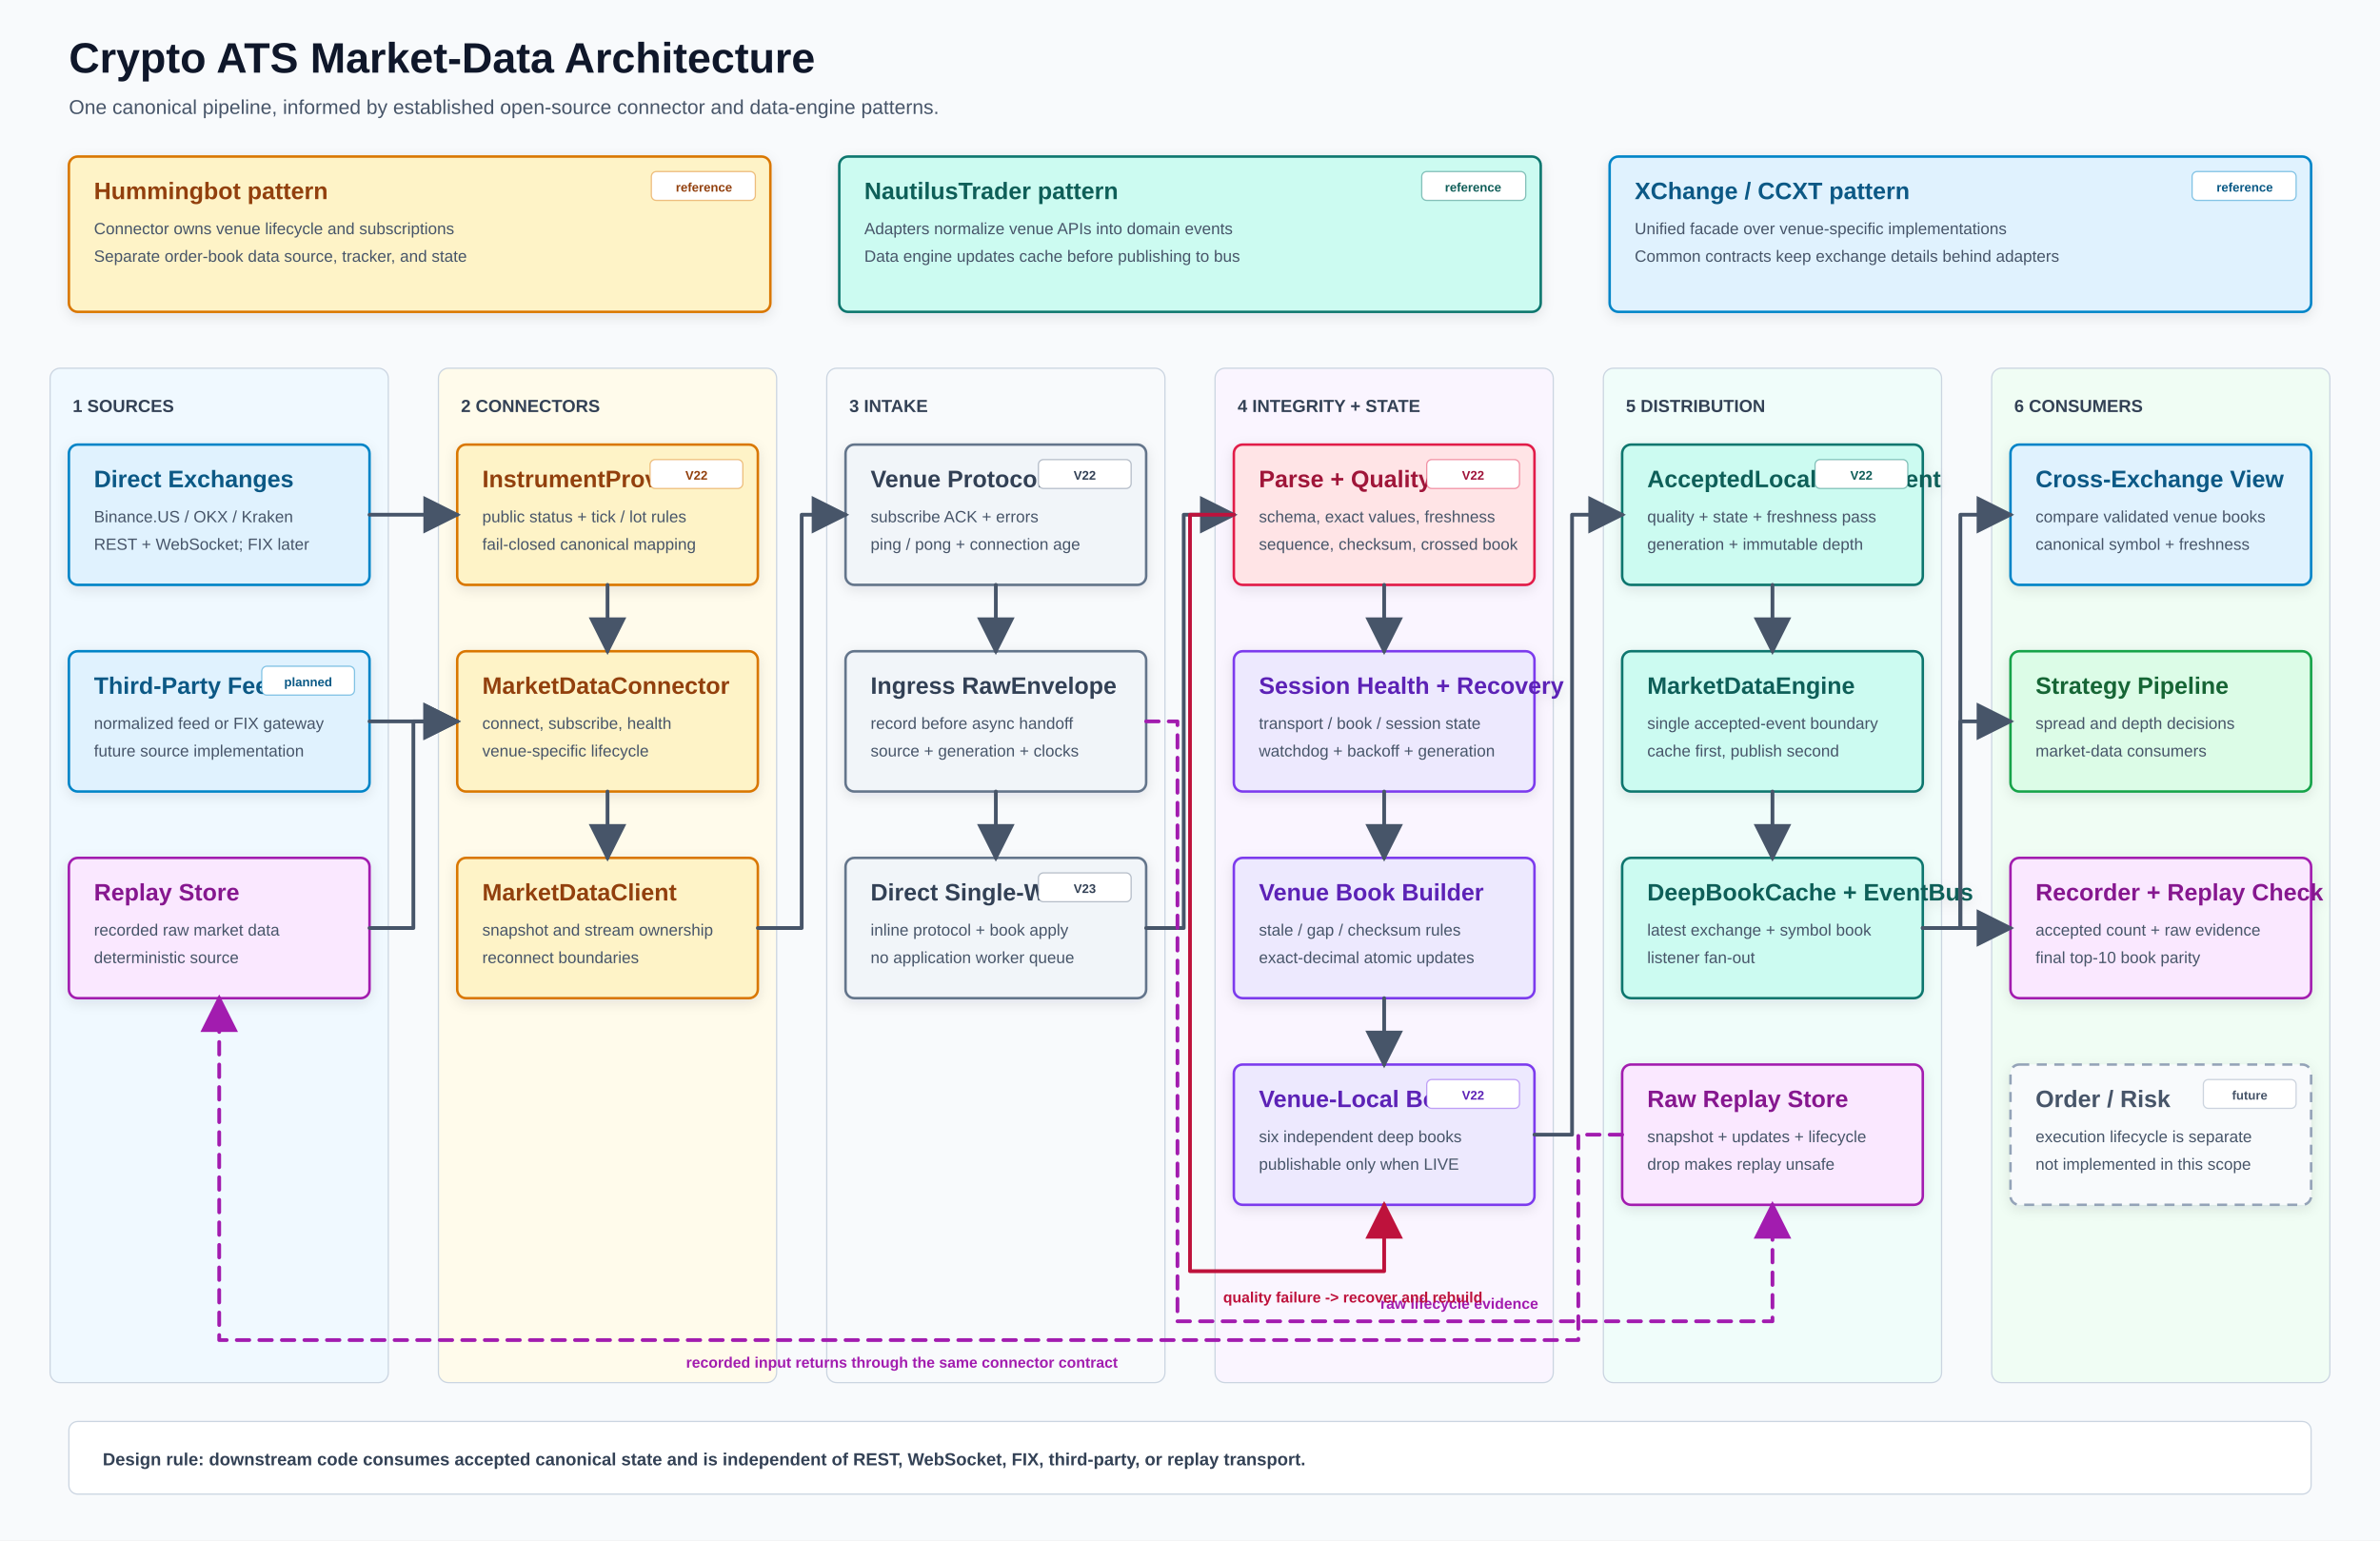
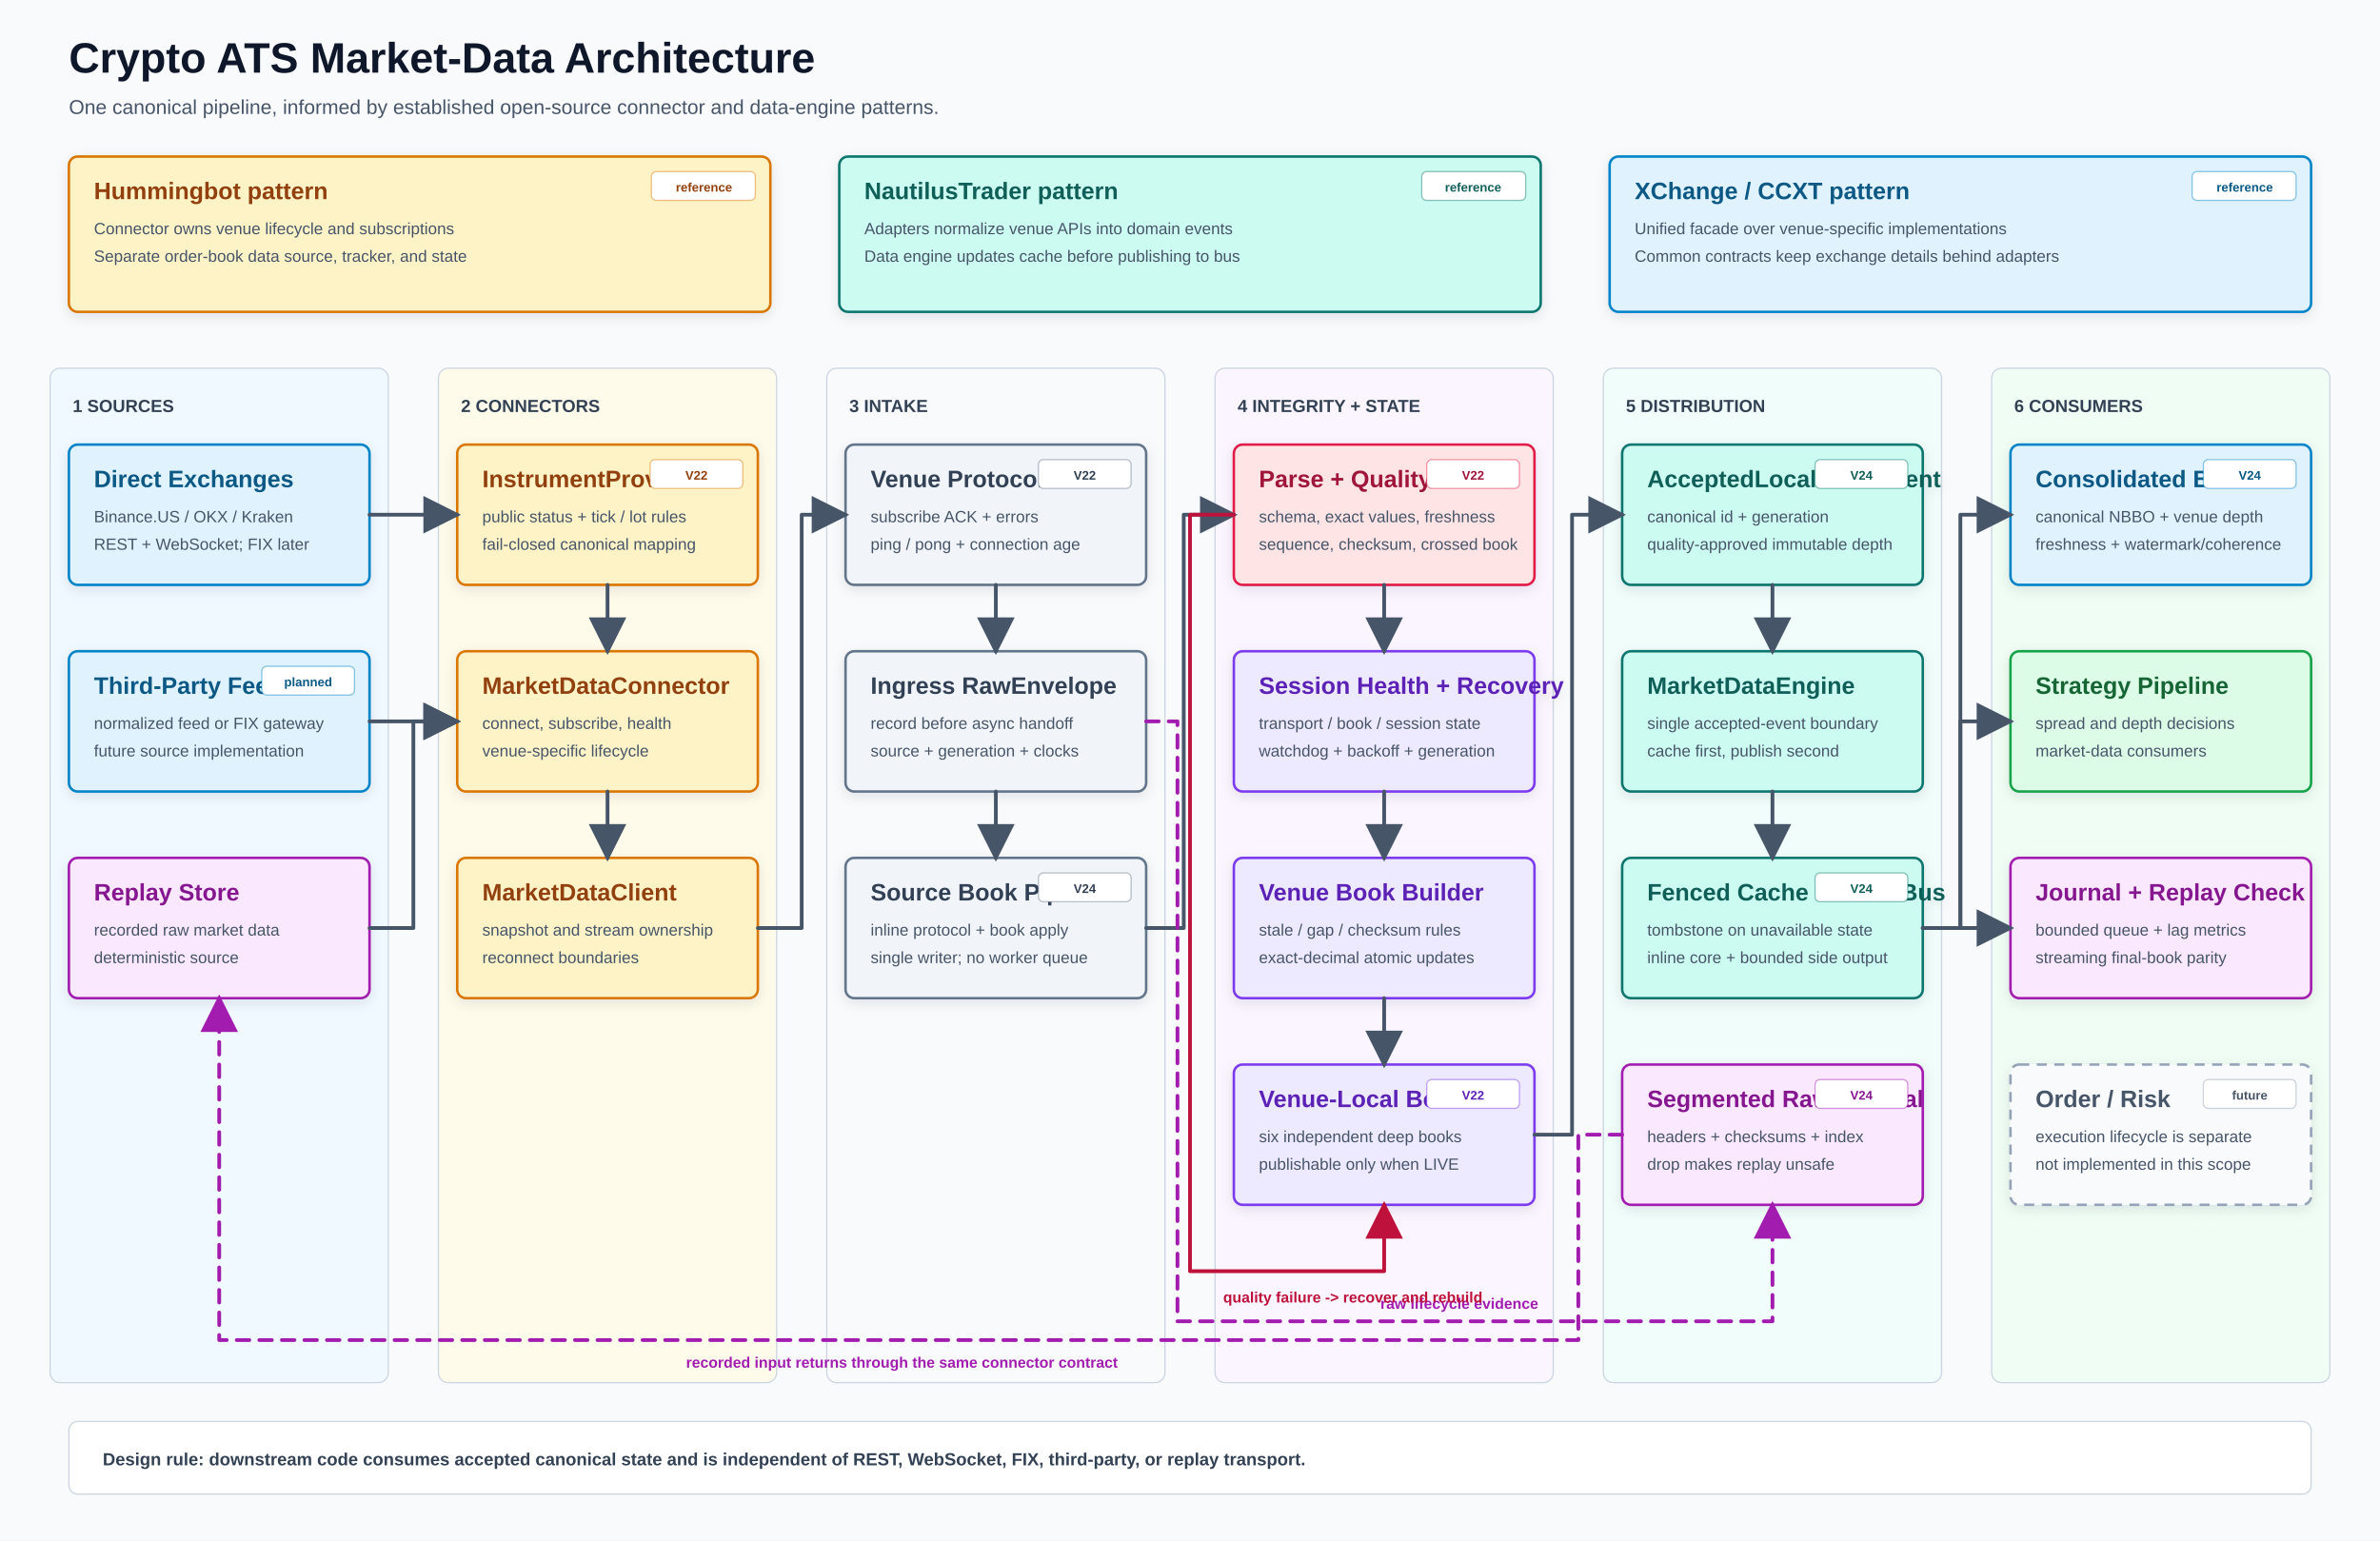
<svg xmlns="http://www.w3.org/2000/svg" width="1900" height="1230" viewBox="0 0 1900 1230" role="img" aria-labelledby="title desc">
  <defs>
    <marker id="arrow" markerWidth="12" markerHeight="12" refX="10" refY="6" orient="auto" markerUnits="strokeWidth">
      <path d="M1 1 L11 6 L1 11 Z" fill="#475569" />
    </marker>
    <marker id="failure-arrow" markerWidth="12" markerHeight="12" refX="10" refY="6" orient="auto" markerUnits="strokeWidth">
      <path d="M1 1 L11 6 L1 11 Z" fill="#be123c" />
    </marker>
    <marker id="replay-arrow" markerWidth="12" markerHeight="12" refX="10" refY="6" orient="auto" markerUnits="strokeWidth">
      <path d="M1 1 L11 6 L1 11 Z" fill="#a21caf" />
    </marker>
    <filter id="shadow" x="-15%" y="-15%" width="130%" height="140%">
      <feDropShadow dx="0" dy="3" stdDeviation="5" flood-color="#0f172a" flood-opacity="0.10" />
    </filter>
  </defs>
  <rect width="1900" height="1230" fill="#f8fafc" />
  <text x="55" y="58" font-family="Arial, sans-serif" font-size="34" font-weight="700" fill="#0f172a" text-anchor="start">Crypto ATS Market-Data Architecture</text>
  <text x="55" y="91" font-family="Arial, sans-serif" font-size="16" font-weight="400" fill="#475569" text-anchor="start">One canonical pipeline, informed by established open-source connector and data-engine patterns.</text>
  <g filter="url(#shadow)">
    <rect x="55" y="125" width="560" height="124" rx="7" fill="#fef3c7" stroke="#d97706" stroke-width="2" />
    <text x="75" y="159" font-family="Arial, sans-serif" font-size="19" font-weight="700" fill="#92400e" text-anchor="start">Hummingbot pattern</text>
    <text x="75" y="187" font-family="Arial, sans-serif" font-size="13" font-weight="400" fill="#475569" text-anchor="start">Connector owns venue lifecycle and subscriptions</text>
    <text x="75" y="209" font-family="Arial, sans-serif" font-size="13" font-weight="400" fill="#475569" text-anchor="start">Separate order-book data source, tracker, and state</text>
    <rect x="520" y="137" width="83" height="23" rx="4" fill="#ffffff" stroke="#d97706" stroke-opacity="0.45" />
    <text x="562" y="153" font-family="Arial, sans-serif" font-size="10" font-weight="700" fill="#92400e" text-anchor="middle">reference</text>
  </g>
  <g filter="url(#shadow)">
    <rect x="670" y="125" width="560" height="124" rx="7" fill="#ccfbf1" stroke="#0f766e" stroke-width="2" />
    <text x="690" y="159" font-family="Arial, sans-serif" font-size="19" font-weight="700" fill="#115e59" text-anchor="start">NautilusTrader pattern</text>
    <text x="690" y="187" font-family="Arial, sans-serif" font-size="13" font-weight="400" fill="#475569" text-anchor="start">Adapters normalize venue APIs into domain events</text>
    <text x="690" y="209" font-family="Arial, sans-serif" font-size="13" font-weight="400" fill="#475569" text-anchor="start">Data engine updates cache before publishing to bus</text>
    <rect x="1135" y="137" width="83" height="23" rx="4" fill="#ffffff" stroke="#0f766e" stroke-opacity="0.45" />
    <text x="1176" y="153" font-family="Arial, sans-serif" font-size="10" font-weight="700" fill="#115e59" text-anchor="middle">reference</text>
  </g>
  <g filter="url(#shadow)">
    <rect x="1285" y="125" width="560" height="124" rx="7" fill="#e0f2fe" stroke="#0284c7" stroke-width="2" />
    <text x="1305" y="159" font-family="Arial, sans-serif" font-size="19" font-weight="700" fill="#075985" text-anchor="start">XChange / CCXT pattern</text>
    <text x="1305" y="187" font-family="Arial, sans-serif" font-size="13" font-weight="400" fill="#475569" text-anchor="start">Unified facade over venue-specific implementations</text>
    <text x="1305" y="209" font-family="Arial, sans-serif" font-size="13" font-weight="400" fill="#475569" text-anchor="start">Common contracts keep exchange details behind adapters</text>
    <rect x="1750" y="137" width="83" height="23" rx="4" fill="#ffffff" stroke="#0284c7" stroke-opacity="0.45" />
    <text x="1792" y="153" font-family="Arial, sans-serif" font-size="10" font-weight="700" fill="#075985" text-anchor="middle">reference</text>
  </g>
  <rect x="40" y="294" width="270" height="810" rx="8" fill="#f0f9ff" stroke="#cbd5e1" />
  <text x="58" y="329" font-family="Arial, sans-serif" font-size="14" font-weight="700" fill="#334155" text-anchor="start">1  SOURCES</text>
  <rect x="350" y="294" width="270" height="810" rx="8" fill="#fffbeb" stroke="#cbd5e1" />
  <text x="368" y="329" font-family="Arial, sans-serif" font-size="14" font-weight="700" fill="#334155" text-anchor="start">2  CONNECTORS</text>
  <rect x="660" y="294" width="270" height="810" rx="8" fill="#f8fafc" stroke="#cbd5e1" />
  <text x="678" y="329" font-family="Arial, sans-serif" font-size="14" font-weight="700" fill="#334155" text-anchor="start">3  INTAKE</text>
  <rect x="970" y="294" width="270" height="810" rx="8" fill="#faf5ff" stroke="#cbd5e1" />
  <text x="988" y="329" font-family="Arial, sans-serif" font-size="14" font-weight="700" fill="#334155" text-anchor="start">4  INTEGRITY + STATE</text>
  <rect x="1280" y="294" width="270" height="810" rx="8" fill="#f0fdfa" stroke="#cbd5e1" />
  <text x="1298" y="329" font-family="Arial, sans-serif" font-size="14" font-weight="700" fill="#334155" text-anchor="start">5  DISTRIBUTION</text>
  <rect x="1590" y="294" width="270" height="810" rx="8" fill="#f0fdf4" stroke="#cbd5e1" />
  <text x="1608" y="329" font-family="Arial, sans-serif" font-size="14" font-weight="700" fill="#334155" text-anchor="start">6  CONSUMERS</text>
  <g filter="url(#shadow)">
    <rect x="55" y="355" width="240" height="112" rx="7" fill="#e0f2fe" stroke="#0284c7" stroke-width="2" />
    <text x="75" y="389" font-family="Arial, sans-serif" font-size="19" font-weight="700" fill="#075985" text-anchor="start">Direct Exchanges</text>
    <text x="75" y="417" font-family="Arial, sans-serif" font-size="13" font-weight="400" fill="#475569" text-anchor="start">Binance.US / OKX / Kraken</text>
    <text x="75" y="439" font-family="Arial, sans-serif" font-size="13" font-weight="400" fill="#475569" text-anchor="start">REST + WebSocket; FIX later</text>
  </g>
  <g filter="url(#shadow)">
    <rect x="55" y="520" width="240" height="112" rx="7" fill="#e0f2fe" stroke="#0284c7" stroke-width="2" />
    <text x="75" y="554" font-family="Arial, sans-serif" font-size="19" font-weight="700" fill="#075985" text-anchor="start">Third-Party Feeds</text>
    <text x="75" y="582" font-family="Arial, sans-serif" font-size="13" font-weight="400" fill="#475569" text-anchor="start">normalized feed or FIX gateway</text>
    <text x="75" y="604" font-family="Arial, sans-serif" font-size="13" font-weight="400" fill="#475569" text-anchor="start">future source implementation</text>
    <rect x="209" y="532" width="74" height="23" rx="4" fill="#ffffff" stroke="#0284c7" stroke-opacity="0.45" />
    <text x="246" y="548" font-family="Arial, sans-serif" font-size="10" font-weight="700" fill="#075985" text-anchor="middle">planned</text>
  </g>
  <g filter="url(#shadow)">
    <rect x="55" y="685" width="240" height="112" rx="7" fill="#fae8ff" stroke="#a21caf" stroke-width="2" />
    <text x="75" y="719" font-family="Arial, sans-serif" font-size="19" font-weight="700" fill="#86198f" text-anchor="start">Replay Store</text>
    <text x="75" y="747" font-family="Arial, sans-serif" font-size="13" font-weight="400" fill="#475569" text-anchor="start">recorded raw market data</text>
    <text x="75" y="769" font-family="Arial, sans-serif" font-size="13" font-weight="400" fill="#475569" text-anchor="start">deterministic source</text>
  </g>
  <g filter="url(#shadow)">
    <rect x="365" y="355" width="240" height="112" rx="7" fill="#fef3c7" stroke="#d97706" stroke-width="2" />
    <text x="385" y="389" font-family="Arial, sans-serif" font-size="19" font-weight="700" fill="#92400e" text-anchor="start">InstrumentProvider</text>
    <text x="385" y="417" font-family="Arial, sans-serif" font-size="13" font-weight="400" fill="#475569" text-anchor="start">public status + tick / lot rules</text>
    <text x="385" y="439" font-family="Arial, sans-serif" font-size="13" font-weight="400" fill="#475569" text-anchor="start">fail-closed canonical mapping</text>
    <rect x="519" y="367" width="74" height="23" rx="4" fill="#ffffff" stroke="#d97706" stroke-opacity="0.45" />
    <text x="556" y="383" font-family="Arial, sans-serif" font-size="10" font-weight="700" fill="#92400e" text-anchor="middle">V22</text>
  </g>
  <g filter="url(#shadow)">
    <rect x="365" y="520" width="240" height="112" rx="7" fill="#fef3c7" stroke="#d97706" stroke-width="2" />
    <text x="385" y="554" font-family="Arial, sans-serif" font-size="19" font-weight="700" fill="#92400e" text-anchor="start">MarketDataConnector</text>
    <text x="385" y="582" font-family="Arial, sans-serif" font-size="13" font-weight="400" fill="#475569" text-anchor="start">connect, subscribe, health</text>
    <text x="385" y="604" font-family="Arial, sans-serif" font-size="13" font-weight="400" fill="#475569" text-anchor="start">venue-specific lifecycle</text>
  </g>
  <g filter="url(#shadow)">
    <rect x="365" y="685" width="240" height="112" rx="7" fill="#fef3c7" stroke="#d97706" stroke-width="2" />
    <text x="385" y="719" font-family="Arial, sans-serif" font-size="19" font-weight="700" fill="#92400e" text-anchor="start">MarketDataClient</text>
    <text x="385" y="747" font-family="Arial, sans-serif" font-size="13" font-weight="400" fill="#475569" text-anchor="start">snapshot and stream ownership</text>
    <text x="385" y="769" font-family="Arial, sans-serif" font-size="13" font-weight="400" fill="#475569" text-anchor="start">reconnect boundaries</text>
  </g>
  <g filter="url(#shadow)">
    <rect x="675" y="355" width="240" height="112" rx="7" fill="#f1f5f9" stroke="#64748b" stroke-width="2" />
    <text x="695" y="389" font-family="Arial, sans-serif" font-size="19" font-weight="700" fill="#334155" text-anchor="start">Venue Protocol</text>
    <text x="695" y="417" font-family="Arial, sans-serif" font-size="13" font-weight="400" fill="#475569" text-anchor="start">subscribe ACK + errors</text>
    <text x="695" y="439" font-family="Arial, sans-serif" font-size="13" font-weight="400" fill="#475569" text-anchor="start">ping / pong + connection age</text>
    <rect x="829" y="367" width="74" height="23" rx="4" fill="#ffffff" stroke="#64748b" stroke-opacity="0.45" />
    <text x="866" y="383" font-family="Arial, sans-serif" font-size="10" font-weight="700" fill="#334155" text-anchor="middle">V22</text>
  </g>
  <g filter="url(#shadow)">
    <rect x="675" y="520" width="240" height="112" rx="7" fill="#f1f5f9" stroke="#64748b" stroke-width="2" />
    <text x="695" y="554" font-family="Arial, sans-serif" font-size="19" font-weight="700" fill="#334155" text-anchor="start">Ingress RawEnvelope</text>
    <text x="695" y="582" font-family="Arial, sans-serif" font-size="13" font-weight="400" fill="#475569" text-anchor="start">record before async handoff</text>
    <text x="695" y="604" font-family="Arial, sans-serif" font-size="13" font-weight="400" fill="#475569" text-anchor="start">source + generation + clocks</text>
  </g>
  <g filter="url(#shadow)">
    <rect x="675" y="685" width="240" height="112" rx="7" fill="#f1f5f9" stroke="#64748b" stroke-width="2" />
-     <text x="695" y="719" font-family="Arial, sans-serif" font-size="19" font-weight="700" fill="#334155" text-anchor="start">Direct Single-Writer</text>
+     <text x="695" y="719" font-family="Arial, sans-serif" font-size="19" font-weight="700" fill="#334155" text-anchor="start">Source Book Pipeline</text>
    <text x="695" y="747" font-family="Arial, sans-serif" font-size="13" font-weight="400" fill="#475569" text-anchor="start">inline protocol + book apply</text>
-     <text x="695" y="769" font-family="Arial, sans-serif" font-size="13" font-weight="400" fill="#475569" text-anchor="start">no application worker queue</text>
+     <text x="695" y="769" font-family="Arial, sans-serif" font-size="13" font-weight="400" fill="#475569" text-anchor="start">single writer; no worker queue</text>
    <rect x="829" y="697" width="74" height="23" rx="4" fill="#ffffff" stroke="#64748b" stroke-opacity="0.45" />
-     <text x="866" y="713" font-family="Arial, sans-serif" font-size="10" font-weight="700" fill="#334155" text-anchor="middle">V23</text>
+     <text x="866" y="713" font-family="Arial, sans-serif" font-size="10" font-weight="700" fill="#334155" text-anchor="middle">V24</text>
  </g>
  <g filter="url(#shadow)">
    <rect x="985" y="355" width="240" height="112" rx="7" fill="#ffe4e6" stroke="#e11d48" stroke-width="2" />
    <text x="1005" y="389" font-family="Arial, sans-serif" font-size="19" font-weight="700" fill="#9f1239" text-anchor="start">Parse + Quality Gate</text>
    <text x="1005" y="417" font-family="Arial, sans-serif" font-size="13" font-weight="400" fill="#475569" text-anchor="start">schema, exact values, freshness</text>
    <text x="1005" y="439" font-family="Arial, sans-serif" font-size="13" font-weight="400" fill="#475569" text-anchor="start">sequence, checksum, crossed book</text>
    <rect x="1139" y="367" width="74" height="23" rx="4" fill="#ffffff" stroke="#e11d48" stroke-opacity="0.45" />
    <text x="1176" y="383" font-family="Arial, sans-serif" font-size="10" font-weight="700" fill="#9f1239" text-anchor="middle">V22</text>
  </g>
  <g filter="url(#shadow)">
    <rect x="985" y="520" width="240" height="112" rx="7" fill="#ede9fe" stroke="#7c3aed" stroke-width="2" />
    <text x="1005" y="554" font-family="Arial, sans-serif" font-size="19" font-weight="700" fill="#5b21b6" text-anchor="start">Session Health + Recovery</text>
    <text x="1005" y="582" font-family="Arial, sans-serif" font-size="13" font-weight="400" fill="#475569" text-anchor="start">transport / book / session state</text>
    <text x="1005" y="604" font-family="Arial, sans-serif" font-size="13" font-weight="400" fill="#475569" text-anchor="start">watchdog + backoff + generation</text>
  </g>
  <g filter="url(#shadow)">
    <rect x="985" y="685" width="240" height="112" rx="7" fill="#ede9fe" stroke="#7c3aed" stroke-width="2" />
    <text x="1005" y="719" font-family="Arial, sans-serif" font-size="19" font-weight="700" fill="#5b21b6" text-anchor="start">Venue Book Builder</text>
    <text x="1005" y="747" font-family="Arial, sans-serif" font-size="13" font-weight="400" fill="#475569" text-anchor="start">stale / gap / checksum rules</text>
    <text x="1005" y="769" font-family="Arial, sans-serif" font-size="13" font-weight="400" fill="#475569" text-anchor="start">exact-decimal atomic updates</text>
  </g>
  <g filter="url(#shadow)">
    <rect x="985" y="850" width="240" height="112" rx="7" fill="#ede9fe" stroke="#7c3aed" stroke-width="2" />
    <text x="1005" y="884" font-family="Arial, sans-serif" font-size="19" font-weight="700" fill="#5b21b6" text-anchor="start">Venue-Local Books</text>
    <text x="1005" y="912" font-family="Arial, sans-serif" font-size="13" font-weight="400" fill="#475569" text-anchor="start">six independent deep books</text>
    <text x="1005" y="934" font-family="Arial, sans-serif" font-size="13" font-weight="400" fill="#475569" text-anchor="start">publishable only when LIVE</text>
    <rect x="1139" y="862" width="74" height="23" rx="4" fill="#ffffff" stroke="#7c3aed" stroke-opacity="0.45" />
    <text x="1176" y="878" font-family="Arial, sans-serif" font-size="10" font-weight="700" fill="#5b21b6" text-anchor="middle">V22</text>
  </g>
  <g filter="url(#shadow)">
    <rect x="1295" y="355" width="240" height="112" rx="7" fill="#ccfbf1" stroke="#0f766e" stroke-width="2" />
    <text x="1315" y="389" font-family="Arial, sans-serif" font-size="19" font-weight="700" fill="#115e59" text-anchor="start">AcceptedLocalBookEvent</text>
-     <text x="1315" y="417" font-family="Arial, sans-serif" font-size="13" font-weight="400" fill="#475569" text-anchor="start">quality + state + freshness pass</text>
-     <text x="1315" y="439" font-family="Arial, sans-serif" font-size="13" font-weight="400" fill="#475569" text-anchor="start">generation + immutable depth</text>
+     <text x="1315" y="417" font-family="Arial, sans-serif" font-size="13" font-weight="400" fill="#475569" text-anchor="start">canonical id + generation</text>
+     <text x="1315" y="439" font-family="Arial, sans-serif" font-size="13" font-weight="400" fill="#475569" text-anchor="start">quality-approved immutable depth</text>
    <rect x="1449" y="367" width="74" height="23" rx="4" fill="#ffffff" stroke="#0f766e" stroke-opacity="0.45" />
-     <text x="1486" y="383" font-family="Arial, sans-serif" font-size="10" font-weight="700" fill="#115e59" text-anchor="middle">V22</text>
+     <text x="1486" y="383" font-family="Arial, sans-serif" font-size="10" font-weight="700" fill="#115e59" text-anchor="middle">V24</text>
  </g>
  <g filter="url(#shadow)">
    <rect x="1295" y="520" width="240" height="112" rx="7" fill="#ccfbf1" stroke="#0f766e" stroke-width="2" />
    <text x="1315" y="554" font-family="Arial, sans-serif" font-size="19" font-weight="700" fill="#115e59" text-anchor="start">MarketDataEngine</text>
    <text x="1315" y="582" font-family="Arial, sans-serif" font-size="13" font-weight="400" fill="#475569" text-anchor="start">single accepted-event boundary</text>
    <text x="1315" y="604" font-family="Arial, sans-serif" font-size="13" font-weight="400" fill="#475569" text-anchor="start">cache first, publish second</text>
  </g>
  <g filter="url(#shadow)">
    <rect x="1295" y="685" width="240" height="112" rx="7" fill="#ccfbf1" stroke="#0f766e" stroke-width="2" />
-     <text x="1315" y="719" font-family="Arial, sans-serif" font-size="19" font-weight="700" fill="#115e59" text-anchor="start">DeepBookCache + EventBus</text>
-     <text x="1315" y="747" font-family="Arial, sans-serif" font-size="13" font-weight="400" fill="#475569" text-anchor="start">latest exchange + symbol book</text>
-     <text x="1315" y="769" font-family="Arial, sans-serif" font-size="13" font-weight="400" fill="#475569" text-anchor="start">listener fan-out</text>
+     <text x="1315" y="719" font-family="Arial, sans-serif" font-size="19" font-weight="700" fill="#115e59" text-anchor="start">Fenced Cache + EventBus</text>
+     <text x="1315" y="747" font-family="Arial, sans-serif" font-size="13" font-weight="400" fill="#475569" text-anchor="start">tombstone on unavailable state</text>
+     <text x="1315" y="769" font-family="Arial, sans-serif" font-size="13" font-weight="400" fill="#475569" text-anchor="start">inline core + bounded side output</text>
+     <rect x="1449" y="697" width="74" height="23" rx="4" fill="#ffffff" stroke="#0f766e" stroke-opacity="0.45" />
+     <text x="1486" y="713" font-family="Arial, sans-serif" font-size="10" font-weight="700" fill="#115e59" text-anchor="middle">V24</text>
  </g>
  <g filter="url(#shadow)">
    <rect x="1295" y="850" width="240" height="112" rx="7" fill="#fae8ff" stroke="#a21caf" stroke-width="2" />
-     <text x="1315" y="884" font-family="Arial, sans-serif" font-size="19" font-weight="700" fill="#86198f" text-anchor="start">Raw Replay Store</text>
-     <text x="1315" y="912" font-family="Arial, sans-serif" font-size="13" font-weight="400" fill="#475569" text-anchor="start">snapshot + updates + lifecycle</text>
+     <text x="1315" y="884" font-family="Arial, sans-serif" font-size="19" font-weight="700" fill="#86198f" text-anchor="start">Segmented Raw Journal</text>
+     <text x="1315" y="912" font-family="Arial, sans-serif" font-size="13" font-weight="400" fill="#475569" text-anchor="start">headers + checksums + index</text>
    <text x="1315" y="934" font-family="Arial, sans-serif" font-size="13" font-weight="400" fill="#475569" text-anchor="start">drop makes replay unsafe</text>
+     <rect x="1449" y="862" width="74" height="23" rx="4" fill="#ffffff" stroke="#a21caf" stroke-opacity="0.45" />
+     <text x="1486" y="878" font-family="Arial, sans-serif" font-size="10" font-weight="700" fill="#86198f" text-anchor="middle">V24</text>
  </g>
  <g filter="url(#shadow)">
    <rect x="1605" y="355" width="240" height="112" rx="7" fill="#e0f2fe" stroke="#0284c7" stroke-width="2" />
-     <text x="1625" y="389" font-family="Arial, sans-serif" font-size="19" font-weight="700" fill="#075985" text-anchor="start">Cross-Exchange View</text>
-     <text x="1625" y="417" font-family="Arial, sans-serif" font-size="13" font-weight="400" fill="#475569" text-anchor="start">compare validated venue books</text>
-     <text x="1625" y="439" font-family="Arial, sans-serif" font-size="13" font-weight="400" fill="#475569" text-anchor="start">canonical symbol + freshness</text>
+     <text x="1625" y="389" font-family="Arial, sans-serif" font-size="19" font-weight="700" fill="#075985" text-anchor="start">Consolidated Book</text>
+     <text x="1625" y="417" font-family="Arial, sans-serif" font-size="13" font-weight="400" fill="#475569" text-anchor="start">canonical NBBO + venue depth</text>
+     <text x="1625" y="439" font-family="Arial, sans-serif" font-size="13" font-weight="400" fill="#475569" text-anchor="start">freshness + watermark/coherence</text>
+     <rect x="1759" y="367" width="74" height="23" rx="4" fill="#ffffff" stroke="#0284c7" stroke-opacity="0.45" />
+     <text x="1796" y="383" font-family="Arial, sans-serif" font-size="10" font-weight="700" fill="#075985" text-anchor="middle">V24</text>
  </g>
  <g filter="url(#shadow)">
    <rect x="1605" y="520" width="240" height="112" rx="7" fill="#dcfce7" stroke="#16a34a" stroke-width="2" />
    <text x="1625" y="554" font-family="Arial, sans-serif" font-size="19" font-weight="700" fill="#166534" text-anchor="start">Strategy Pipeline</text>
    <text x="1625" y="582" font-family="Arial, sans-serif" font-size="13" font-weight="400" fill="#475569" text-anchor="start">spread and depth decisions</text>
    <text x="1625" y="604" font-family="Arial, sans-serif" font-size="13" font-weight="400" fill="#475569" text-anchor="start">market-data consumers</text>
  </g>
  <g filter="url(#shadow)">
    <rect x="1605" y="685" width="240" height="112" rx="7" fill="#fae8ff" stroke="#a21caf" stroke-width="2" />
-     <text x="1625" y="719" font-family="Arial, sans-serif" font-size="19" font-weight="700" fill="#86198f" text-anchor="start">Recorder + Replay Check</text>
-     <text x="1625" y="747" font-family="Arial, sans-serif" font-size="13" font-weight="400" fill="#475569" text-anchor="start">accepted count + raw evidence</text>
-     <text x="1625" y="769" font-family="Arial, sans-serif" font-size="13" font-weight="400" fill="#475569" text-anchor="start">final top-10 book parity</text>
+     <text x="1625" y="719" font-family="Arial, sans-serif" font-size="19" font-weight="700" fill="#86198f" text-anchor="start">Journal + Replay Check</text>
+     <text x="1625" y="747" font-family="Arial, sans-serif" font-size="13" font-weight="400" fill="#475569" text-anchor="start">bounded queue + lag metrics</text>
+     <text x="1625" y="769" font-family="Arial, sans-serif" font-size="13" font-weight="400" fill="#475569" text-anchor="start">streaming final-book parity</text>
  </g>
  <g filter="url(#shadow)">
    <rect x="1605" y="850" width="240" height="112" rx="7" fill="#f8fafc" stroke="#94a3b8" stroke-width="2" stroke-dasharray="8 6" />
    <text x="1625" y="884" font-family="Arial, sans-serif" font-size="19" font-weight="700" fill="#475569" text-anchor="start">Order / Risk</text>
    <text x="1625" y="912" font-family="Arial, sans-serif" font-size="13" font-weight="400" fill="#475569" text-anchor="start">execution lifecycle is separate</text>
    <text x="1625" y="934" font-family="Arial, sans-serif" font-size="13" font-weight="400" fill="#475569" text-anchor="start">not implemented in this scope</text>
    <rect x="1759" y="862" width="74" height="23" rx="4" fill="#ffffff" stroke="#94a3b8" stroke-opacity="0.45" />
    <text x="1796" y="878" font-family="Arial, sans-serif" font-size="10" font-weight="700" fill="#475569" text-anchor="middle">future</text>
  </g>
  <path d="M295 411 H365" fill="none" stroke="#475569" stroke-width="3" stroke-linecap="round" stroke-linejoin="round" marker-end="url(#arrow)" />
  <path d="M295 576 H330 V576 H365" fill="none" stroke="#475569" stroke-width="3" stroke-linecap="round" stroke-linejoin="round" marker-end="url(#arrow)" />
  <path d="M295 741 H330 V576 H365" fill="none" stroke="#475569" stroke-width="3" stroke-linecap="round" stroke-linejoin="round" marker-end="url(#arrow)" />
  <path d="M485 467 V520" fill="none" stroke="#475569" stroke-width="3" stroke-linecap="round" stroke-linejoin="round" marker-end="url(#arrow)" />
  <path d="M485 632 V685" fill="none" stroke="#475569" stroke-width="3" stroke-linecap="round" stroke-linejoin="round" marker-end="url(#arrow)" />
  <path d="M605 741 H640 V411 H675" fill="none" stroke="#475569" stroke-width="3" stroke-linecap="round" stroke-linejoin="round" marker-end="url(#arrow)" />
  <path d="M795 467 V520" fill="none" stroke="#475569" stroke-width="3" stroke-linecap="round" stroke-linejoin="round" marker-end="url(#arrow)" />
  <path d="M795 632 V685" fill="none" stroke="#475569" stroke-width="3" stroke-linecap="round" stroke-linejoin="round" marker-end="url(#arrow)" />
  <path d="M915 741 H945 V411 H985" fill="none" stroke="#475569" stroke-width="3" stroke-linecap="round" stroke-linejoin="round" marker-end="url(#arrow)" />
  <path d="M1105 467 V520" fill="none" stroke="#475569" stroke-width="3" stroke-linecap="round" stroke-linejoin="round" marker-end="url(#arrow)" />
  <path d="M1105 632 V685" fill="none" stroke="#475569" stroke-width="3" stroke-linecap="round" stroke-linejoin="round" marker-end="url(#arrow)" />
  <path d="M1105 797 V850" fill="none" stroke="#475569" stroke-width="3" stroke-linecap="round" stroke-linejoin="round" marker-end="url(#arrow)" />
  <path d="M1225 906 H1255 V411 H1295" fill="none" stroke="#475569" stroke-width="3" stroke-linecap="round" stroke-linejoin="round" marker-end="url(#arrow)" />
  <path d="M1415 467 V520" fill="none" stroke="#475569" stroke-width="3" stroke-linecap="round" stroke-linejoin="round" marker-end="url(#arrow)" />
  <path d="M1415 632 V685" fill="none" stroke="#475569" stroke-width="3" stroke-linecap="round" stroke-linejoin="round" marker-end="url(#arrow)" />
  <path d="M1535 741 H1565 V411 H1605" fill="none" stroke="#475569" stroke-width="3" stroke-linecap="round" stroke-linejoin="round" marker-end="url(#arrow)" />
  <path d="M1535 741 H1565 V576 H1605" fill="none" stroke="#475569" stroke-width="3" stroke-linecap="round" stroke-linejoin="round" marker-end="url(#arrow)" />
  <path d="M1535 741 H1605" fill="none" stroke="#475569" stroke-width="3" stroke-linecap="round" stroke-linejoin="round" marker-end="url(#arrow)" />
  <path d="M915 576 H940 V1055 H1415 V962" fill="none" stroke="#a21caf" stroke-width="3" stroke-linecap="round" stroke-linejoin="round" stroke-dasharray="10 8" marker-end="url(#replay-arrow)" />
  <text x="1165" y="1045" font-family="Arial, sans-serif" font-size="12" font-weight="700" fill="#a21caf" text-anchor="middle">raw lifecycle evidence</text>
  <path d="M985 411 H950 V1015 H1105 V962" fill="none" stroke="#be123c" stroke-width="3" stroke-linecap="round" stroke-linejoin="round" marker-end="url(#failure-arrow)" />
  <text x="1080" y="1040" font-family="Arial, sans-serif" font-size="12" font-weight="700" fill="#be123c" text-anchor="middle">quality failure -&gt; recover and rebuild</text>
  <path d="M1295 906 H1260 V1070 H175 V797" fill="none" stroke="#a21caf" stroke-width="3" stroke-linecap="round" stroke-linejoin="round" stroke-dasharray="10 8" marker-end="url(#replay-arrow)" />
  <text x="720" y="1092" font-family="Arial, sans-serif" font-size="12" font-weight="700" fill="#a21caf" text-anchor="middle">recorded input returns through the same connector contract</text>
  <rect x="55" y="1135" width="1790" height="58" rx="7" fill="#ffffff" stroke="#cbd5e1" />
  <text x="82" y="1170" font-family="Arial, sans-serif" font-size="14" font-weight="700" fill="#334155" text-anchor="start">Design rule: downstream code consumes accepted canonical state and is independent of REST, WebSocket, FIX, third-party, or replay transport.</text>
</svg>
